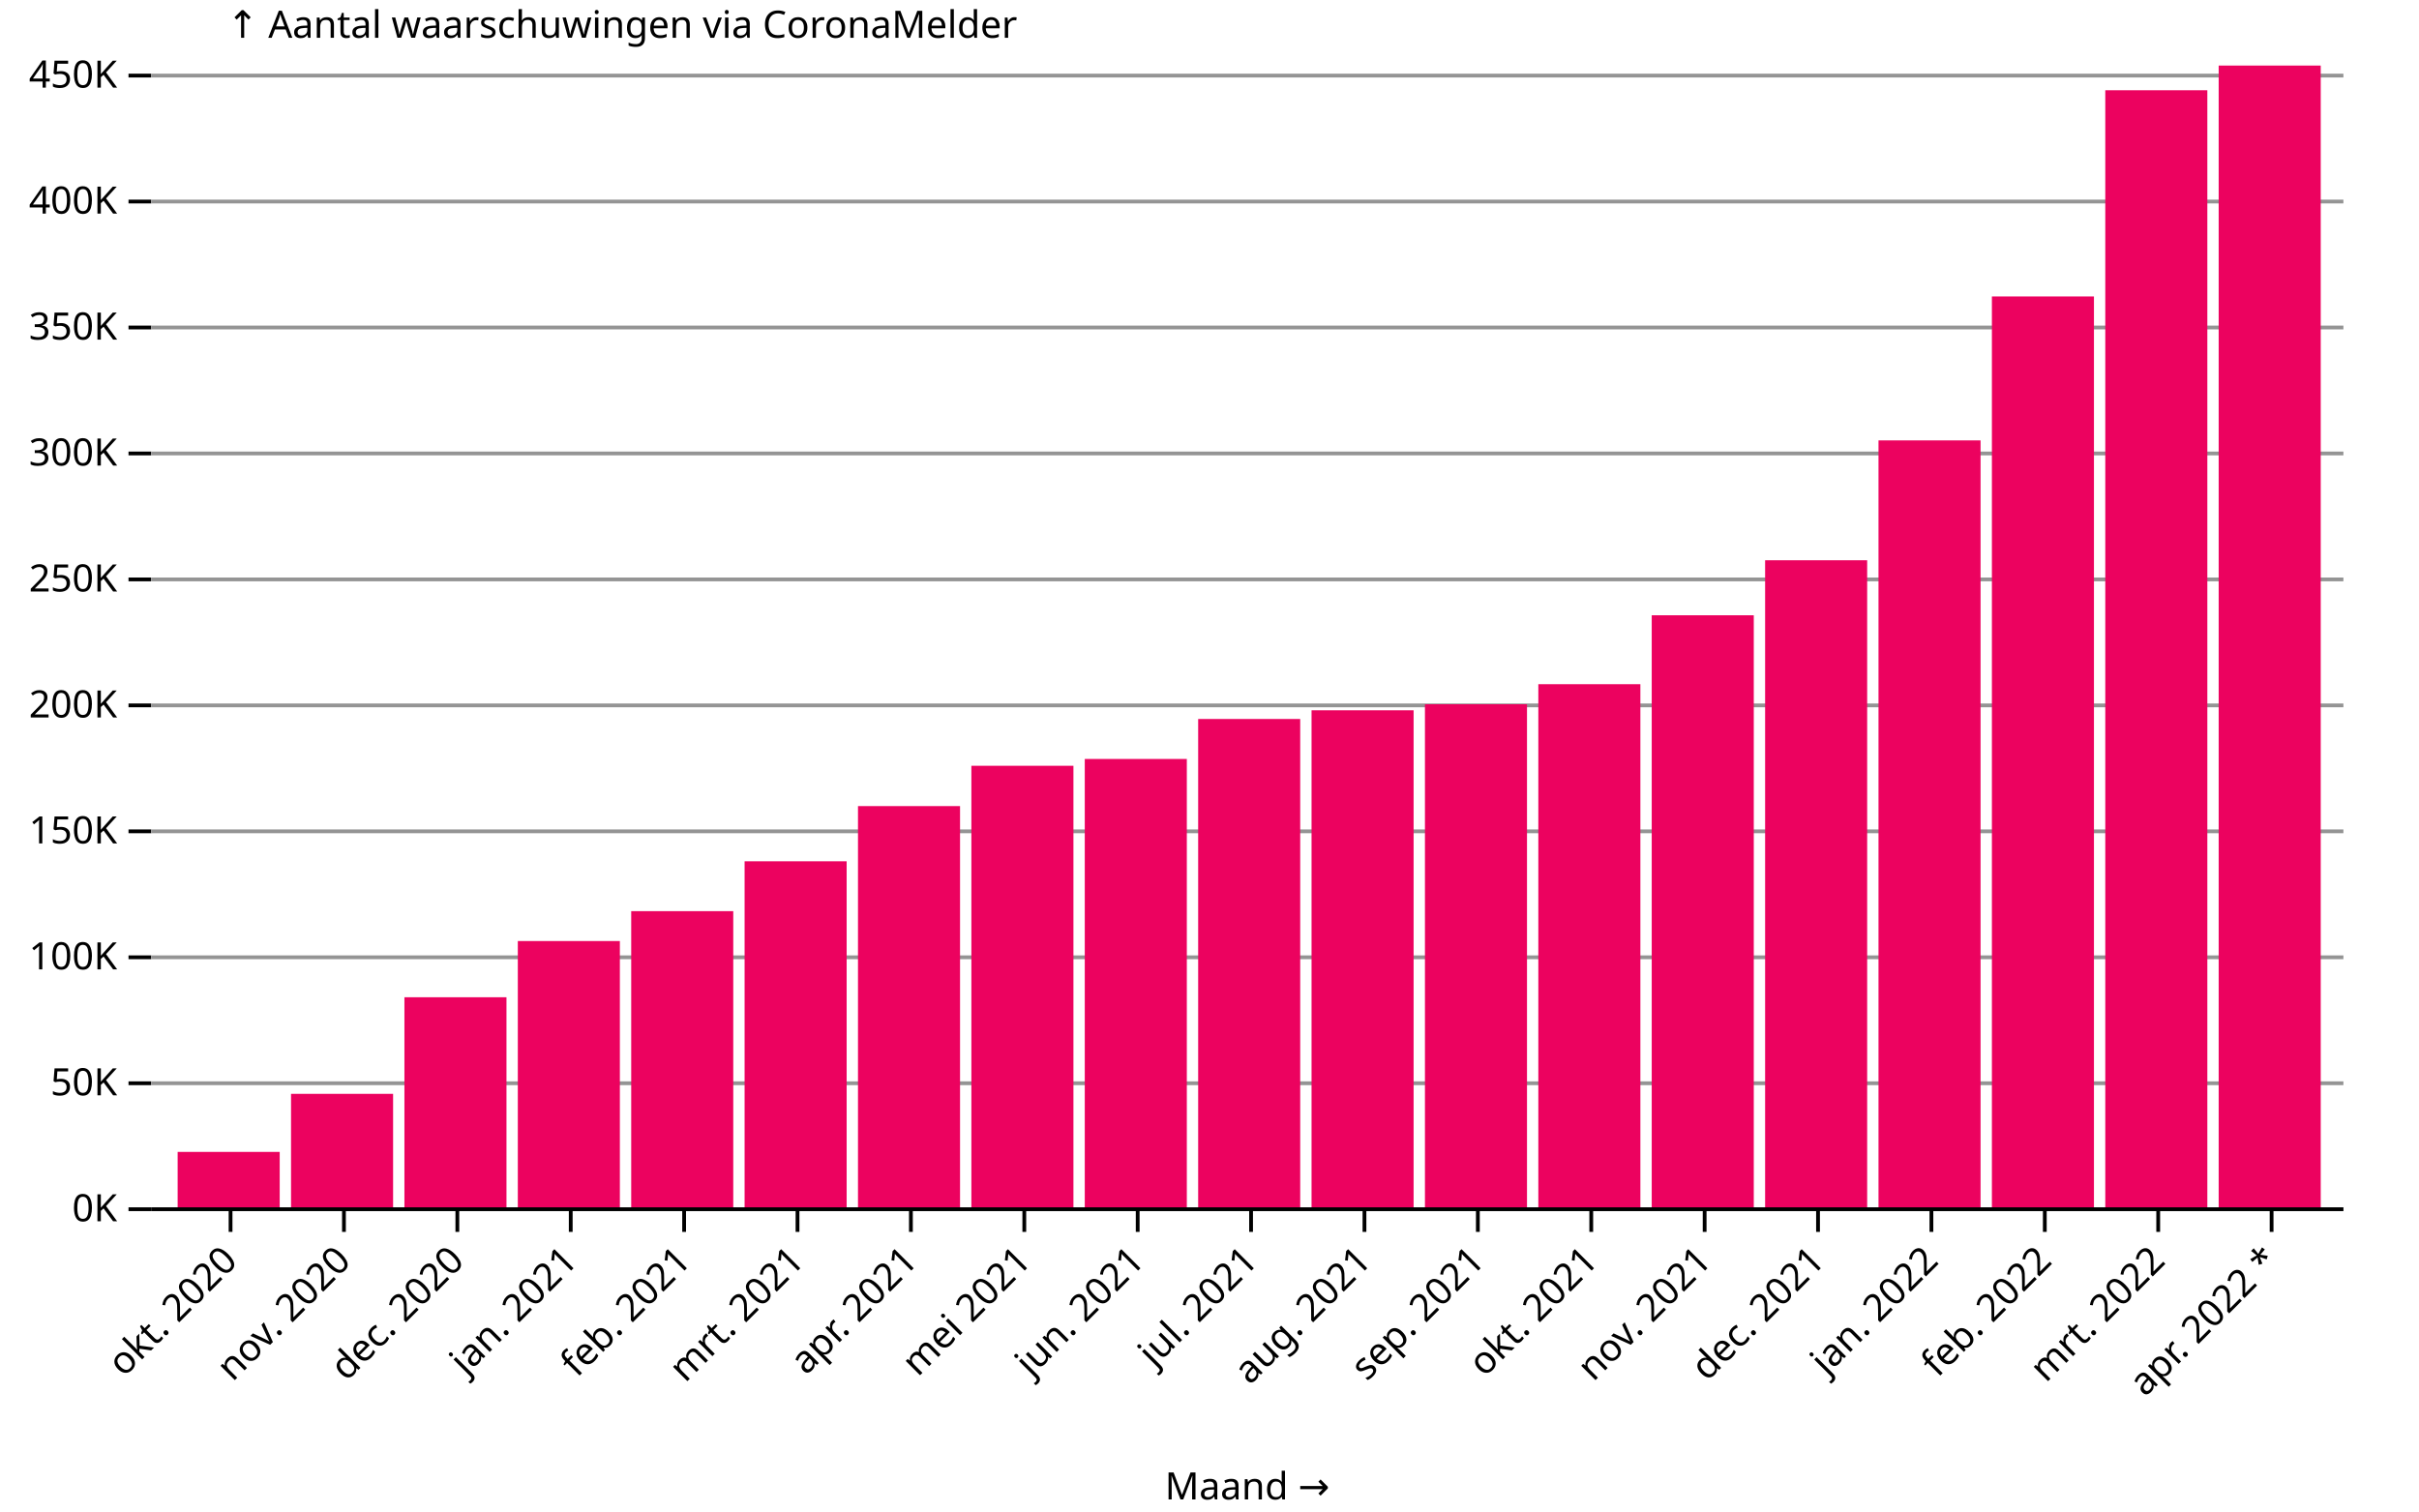
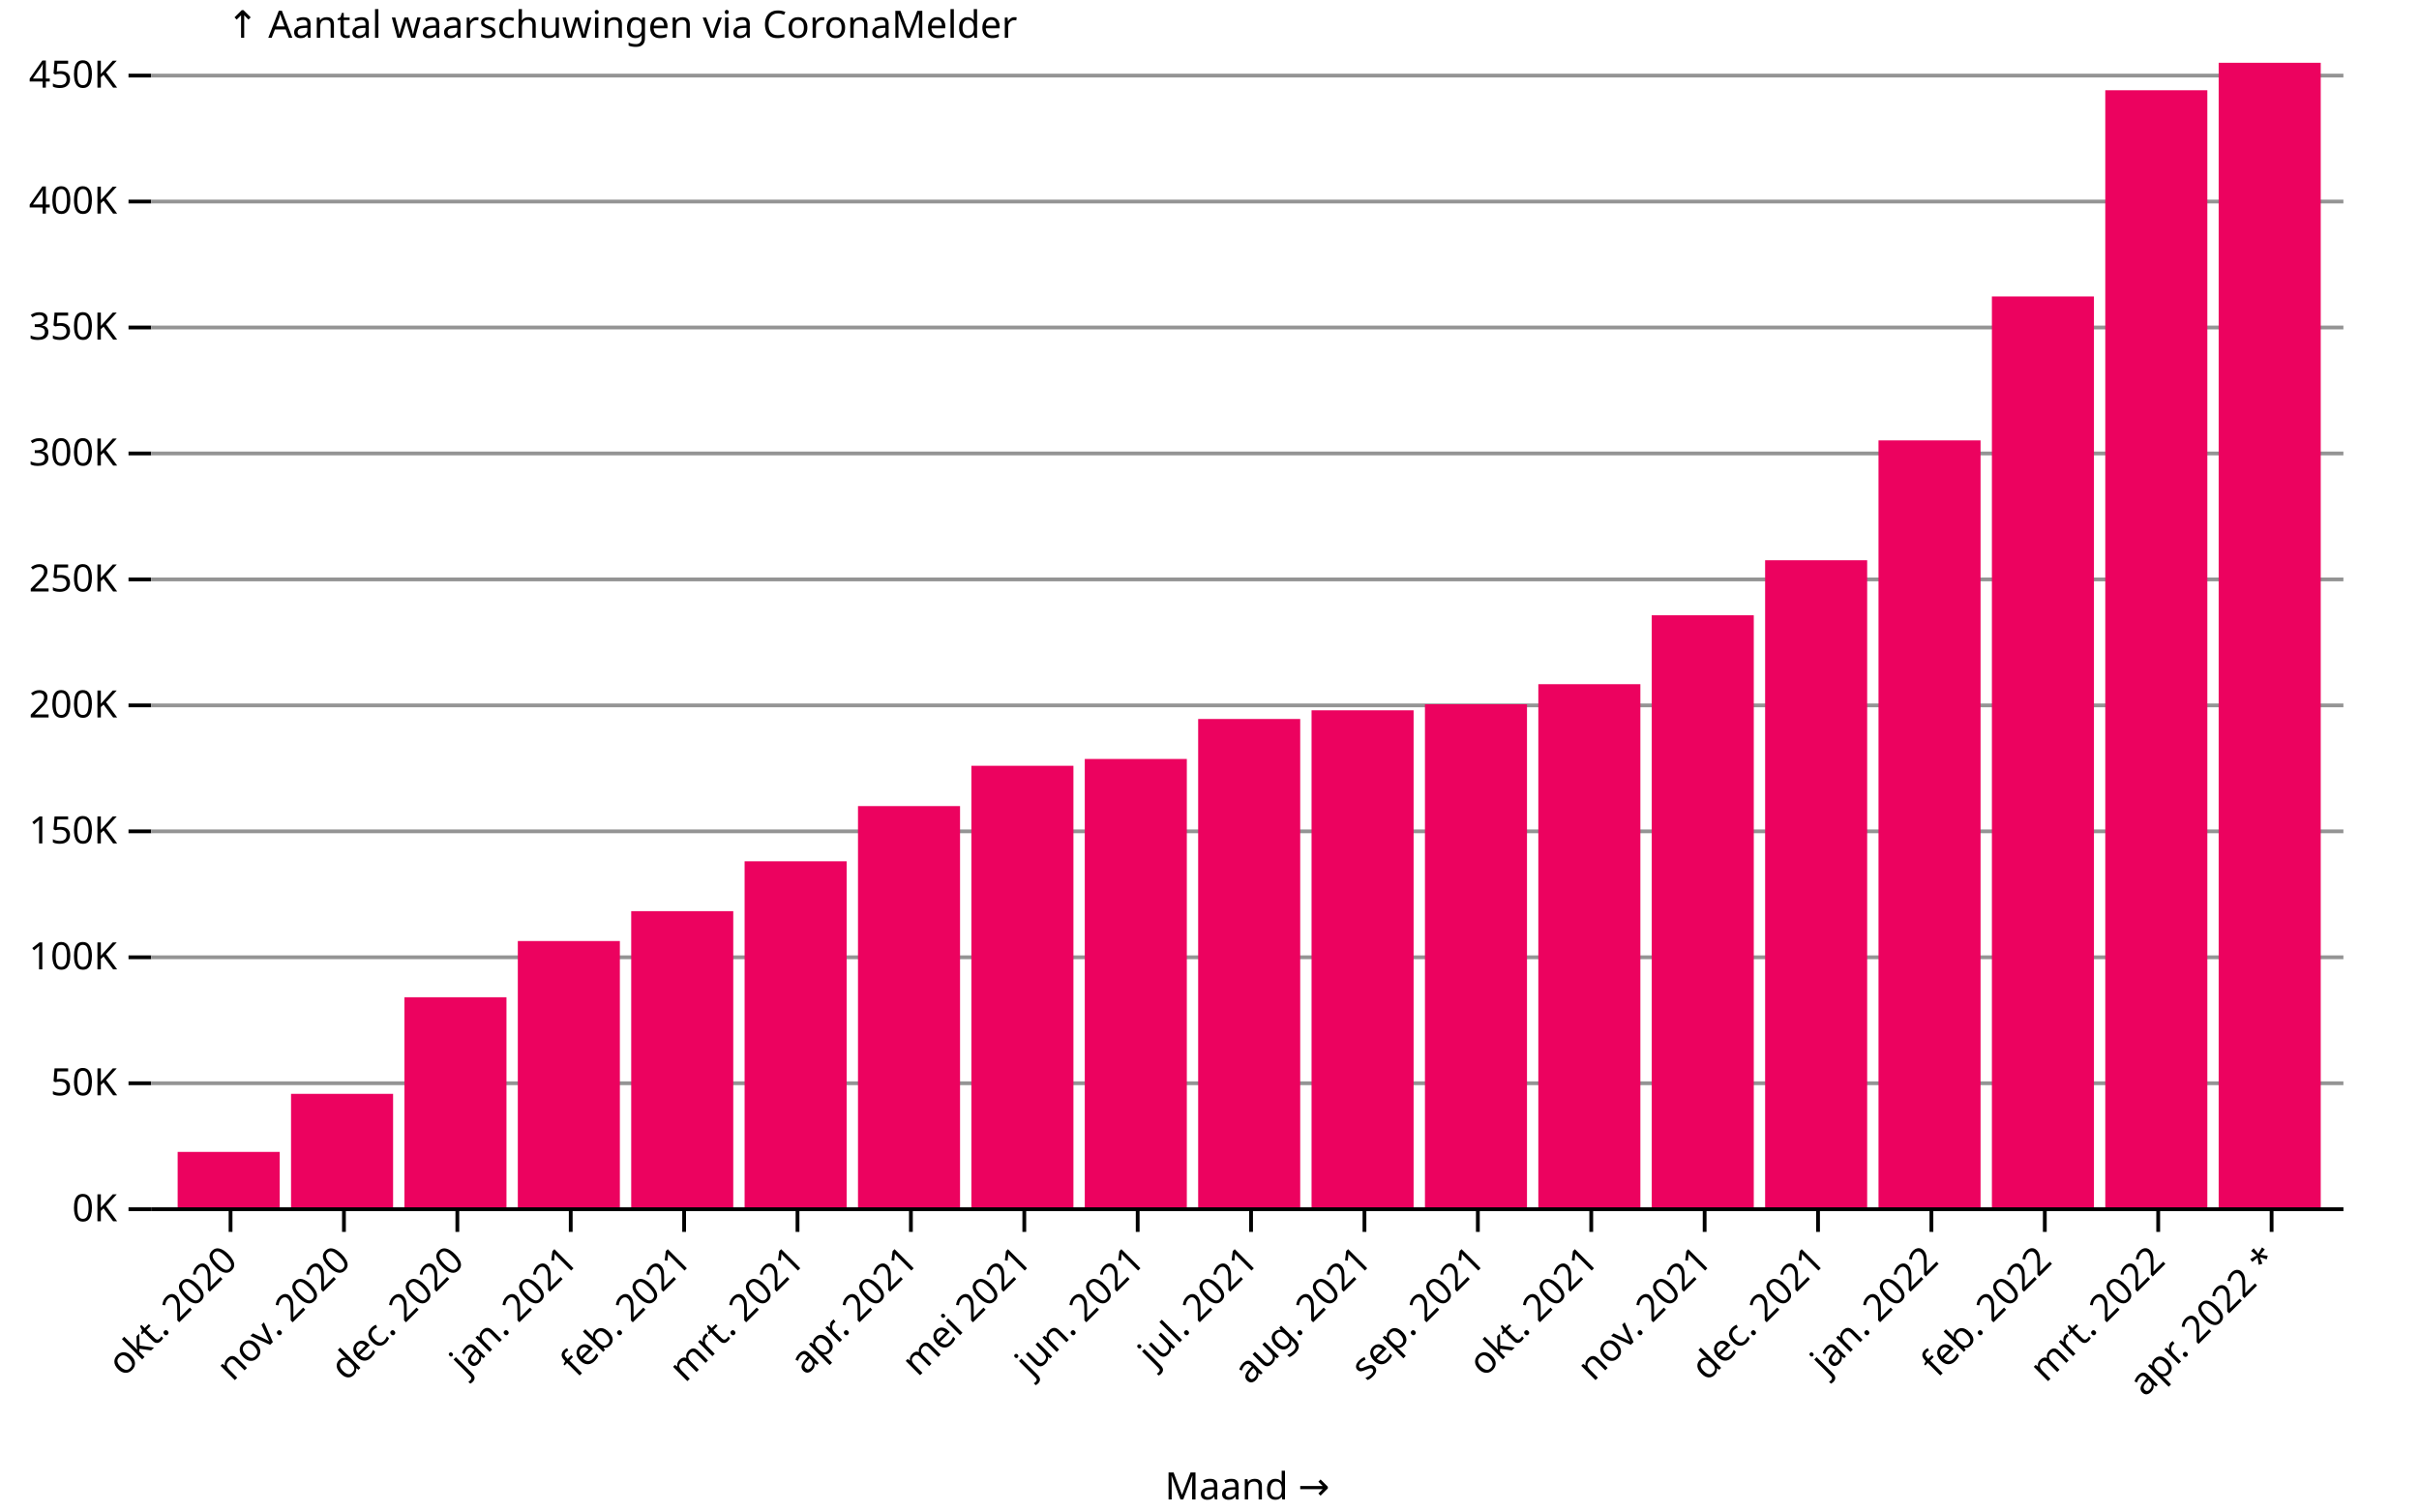
<svg xmlns="http://www.w3.org/2000/svg" class="plot-9e1b856ca2f26" fill="currentColor" font-family="system-ui, sans-serif" font-size="10" text-anchor="middle" width="640" height="400" viewBox="0 0 640 400">
  <style>
        line[stroke-opacity] {
            stroke-opacity: 1;
            stroke: #949494;
        }
</style>
  <style>
-         .plot-177ccf79c054c {
+         .plot-f4c5fafce26c6 {
          display: block;
          background: white;
          height: auto;
          height: intrinsic;
          max-width: 100%;
        }
-         .plot-177ccf79c054c text,
-         .plot-177ccf79c054c tspan {
+         .plot-f4c5fafce26c6 text,
+         .plot-f4c5fafce26c6 tspan {
          white-space: pre;
        }
      </style>
  <g aria-label="y-axis" aria-description="↑ Aantal waarschuwingen via CoronaMelder" transform="translate(40,0)" fill="none" text-anchor="end" font-variant="tabular-nums">
    <g class="tick" opacity="1" transform="translate(0,320)">
      <line stroke="currentColor" x2="-6" />
      <line stroke="currentColor" x2="580" stroke-opacity="0.1" />
      <text fill="currentColor" x="-9" dy="0.32em">0K</text>
    </g>
    <g class="tick" opacity="1" transform="translate(0,286.6667)">
      <line stroke="currentColor" x2="-6" />
      <line stroke="currentColor" x2="580" stroke-opacity="0.1" />
      <text fill="currentColor" x="-9" dy="0.32em">50K</text>
    </g>
    <g class="tick" opacity="1" transform="translate(0,253.3333)">
      <line stroke="currentColor" x2="-6" />
      <line stroke="currentColor" x2="580" stroke-opacity="0.1" />
      <text fill="currentColor" x="-9" dy="0.32em">100K</text>
    </g>
    <g class="tick" opacity="1" transform="translate(0,220)">
      <line stroke="currentColor" x2="-6" />
      <line stroke="currentColor" x2="580" stroke-opacity="0.1" />
      <text fill="currentColor" x="-9" dy="0.32em">150K</text>
    </g>
    <g class="tick" opacity="1" transform="translate(0,186.6667)">
      <line stroke="currentColor" x2="-6" />
      <line stroke="currentColor" x2="580" stroke-opacity="0.1" />
      <text fill="currentColor" x="-9" dy="0.32em">200K</text>
    </g>
    <g class="tick" opacity="1" transform="translate(0,153.3333)">
      <line stroke="currentColor" x2="-6" />
      <line stroke="currentColor" x2="580" stroke-opacity="0.1" />
      <text fill="currentColor" x="-9" dy="0.32em">250K</text>
    </g>
    <g class="tick" opacity="1" transform="translate(0,120)">
      <line stroke="currentColor" x2="-6" />
      <line stroke="currentColor" x2="580" stroke-opacity="0.1" />
      <text fill="currentColor" x="-9" dy="0.32em">300K</text>
    </g>
    <g class="tick" opacity="1" transform="translate(0,86.66667)">
      <line stroke="currentColor" x2="-6" />
      <line stroke="currentColor" x2="580" stroke-opacity="0.1" />
      <text fill="currentColor" x="-9" dy="0.32em">350K</text>
    </g>
    <g class="tick" opacity="1" transform="translate(0,53.33333)">
      <line stroke="currentColor" x2="-6" />
      <line stroke="currentColor" x2="580" stroke-opacity="0.1" />
      <text fill="currentColor" x="-9" dy="0.32em">400K</text>
    </g>
    <g class="tick" opacity="1" transform="translate(0,20)">
      <line stroke="currentColor" x2="-6" />
      <line stroke="currentColor" x2="580" stroke-opacity="0.1" />
      <text fill="currentColor" x="-9" dy="0.32em">450K</text>
    </g>
    <text fill="currentColor" transform="translate(20,20)" dy="-1em" text-anchor="start">↑ Aantal waarschuwingen via CoronaMelder</text>
  </g>
  <g aria-label="x-axis" aria-description="Maand →" transform="translate(0,320)" fill="none" text-anchor="middle">
    <g class="tick" opacity="1" transform="translate(61,0)">
      <line stroke="currentColor" y2="6" />
      <text fill="currentColor" dy="0.32em" transform="translate(0, 11.82843) rotate(-45)" text-anchor="end">okt. 2020</text>
    </g>
    <g class="tick" opacity="1" transform="translate(91,0)">
      <line stroke="currentColor" y2="6" />
      <text fill="currentColor" dy="0.32em" transform="translate(0, 11.82843) rotate(-45)" text-anchor="end">nov. 2020</text>
    </g>
    <g class="tick" opacity="1" transform="translate(121,0)">
      <line stroke="currentColor" y2="6" />
      <text fill="currentColor" dy="0.32em" transform="translate(0, 11.82843) rotate(-45)" text-anchor="end">dec. 2020</text>
    </g>
    <g class="tick" opacity="1" transform="translate(151,0)">
      <line stroke="currentColor" y2="6" />
      <text fill="currentColor" dy="0.32em" transform="translate(0, 11.82843) rotate(-45)" text-anchor="end">jan. 2021</text>
    </g>
    <g class="tick" opacity="1" transform="translate(181,0)">
      <line stroke="currentColor" y2="6" />
      <text fill="currentColor" dy="0.32em" transform="translate(0, 11.82843) rotate(-45)" text-anchor="end">feb. 2021</text>
    </g>
    <g class="tick" opacity="1" transform="translate(211,0)">
      <line stroke="currentColor" y2="6" />
      <text fill="currentColor" dy="0.32em" transform="translate(0, 11.82843) rotate(-45)" text-anchor="end">mrt. 2021</text>
    </g>
    <g class="tick" opacity="1" transform="translate(241,0)">
      <line stroke="currentColor" y2="6" />
      <text fill="currentColor" dy="0.32em" transform="translate(0, 11.82843) rotate(-45)" text-anchor="end">apr. 2021</text>
    </g>
    <g class="tick" opacity="1" transform="translate(271,0)">
      <line stroke="currentColor" y2="6" />
      <text fill="currentColor" dy="0.32em" transform="translate(0, 11.82843) rotate(-45)" text-anchor="end">mei 2021</text>
    </g>
    <g class="tick" opacity="1" transform="translate(301,0)">
      <line stroke="currentColor" y2="6" />
      <text fill="currentColor" dy="0.32em" transform="translate(0, 11.82843) rotate(-45)" text-anchor="end">jun. 2021</text>
    </g>
    <g class="tick" opacity="1" transform="translate(331,0)">
      <line stroke="currentColor" y2="6" />
      <text fill="currentColor" dy="0.32em" transform="translate(0, 11.82843) rotate(-45)" text-anchor="end">jul. 2021</text>
    </g>
    <g class="tick" opacity="1" transform="translate(361,0)">
      <line stroke="currentColor" y2="6" />
      <text fill="currentColor" dy="0.32em" transform="translate(0, 11.82843) rotate(-45)" text-anchor="end">aug. 2021</text>
    </g>
    <g class="tick" opacity="1" transform="translate(391,0)">
      <line stroke="currentColor" y2="6" />
      <text fill="currentColor" dy="0.32em" transform="translate(0, 11.82843) rotate(-45)" text-anchor="end">sep. 2021</text>
    </g>
    <g class="tick" opacity="1" transform="translate(421,0)">
      <line stroke="currentColor" y2="6" />
      <text fill="currentColor" dy="0.32em" transform="translate(0, 11.82843) rotate(-45)" text-anchor="end">okt. 2021</text>
    </g>
    <g class="tick" opacity="1" transform="translate(451,0)">
      <line stroke="currentColor" y2="6" />
      <text fill="currentColor" dy="0.32em" transform="translate(0, 11.82843) rotate(-45)" text-anchor="end">nov. 2021</text>
    </g>
    <g class="tick" opacity="1" transform="translate(481,0)">
      <line stroke="currentColor" y2="6" />
      <text fill="currentColor" dy="0.32em" transform="translate(0, 11.82843) rotate(-45)" text-anchor="end">dec. 2021</text>
    </g>
    <g class="tick" opacity="1" transform="translate(511,0)">
      <line stroke="currentColor" y2="6" />
      <text fill="currentColor" dy="0.32em" transform="translate(0, 11.82843) rotate(-45)" text-anchor="end">jan. 2022</text>
    </g>
    <g class="tick" opacity="1" transform="translate(541,0)">
      <line stroke="currentColor" y2="6" />
      <text fill="currentColor" dy="0.32em" transform="translate(0, 11.82843) rotate(-45)" text-anchor="end">feb. 2022</text>
    </g>
    <g class="tick" opacity="1" transform="translate(571,0)">
      <line stroke="currentColor" y2="6" />
      <text fill="currentColor" dy="0.32em" transform="translate(0, 11.82843) rotate(-45)" text-anchor="end">mrt. 2022</text>
    </g>
    <g class="tick" opacity="1" transform="translate(601,0)">
      <line stroke="currentColor" y2="6" />
      <text fill="currentColor" dy="0.32em" transform="translate(0, 11.82843) rotate(-45)" text-anchor="end">apr. 2022 *</text>
    </g>
    <text fill="currentColor" transform="translate(330,80)" dy="-0.32em" text-anchor="middle">Maand →</text>
  </g>
  <g aria-label="bar" fill="#ec025f">
    <rect x="47" width="27" y="304.835" height="15.165" />
    <rect x="77" width="27" y="289.47" height="30.53" />
    <rect x="107" width="27" y="263.907" height="56.093" />
    <rect x="137" width="27" y="249.031" height="70.969" />
    <rect x="167" width="27" y="241.121" height="78.879" />
    <rect x="197" width="27" y="227.928" height="92.072" />
    <rect x="227" width="27" y="213.321" height="106.679" />
    <rect x="257" width="27" y="202.652" height="117.348" />
    <rect x="287" width="27" y="200.849" height="119.151" />
    <rect x="317" width="27" y="190.269" height="129.731" />
    <rect x="347" width="27" y="187.971" height="132.029" />
    <rect x="377" width="27" y="186.367" height="133.633" />
    <rect x="407" width="27" y="181.061" height="138.939" />
    <rect x="437" width="27" y="162.823" height="157.177" />
    <rect x="467" width="27" y="148.265" height="171.735" />
    <rect x="497" width="27" y="116.545" height="203.455" />
    <rect x="527" width="27" y="78.453" height="241.547" />
    <rect x="557" width="27" y="23.883" height="296.117" />
-     <rect x="587" width="27" y="17.351" height="302.649" />
+     <rect x="587" width="27" y="16.611" height="303.389" />
  </g>
  <g aria-label="rule" stroke="currentColor">
    <line x1="40" x2="620" y1="320" y2="320" />
  </g>
</svg>
